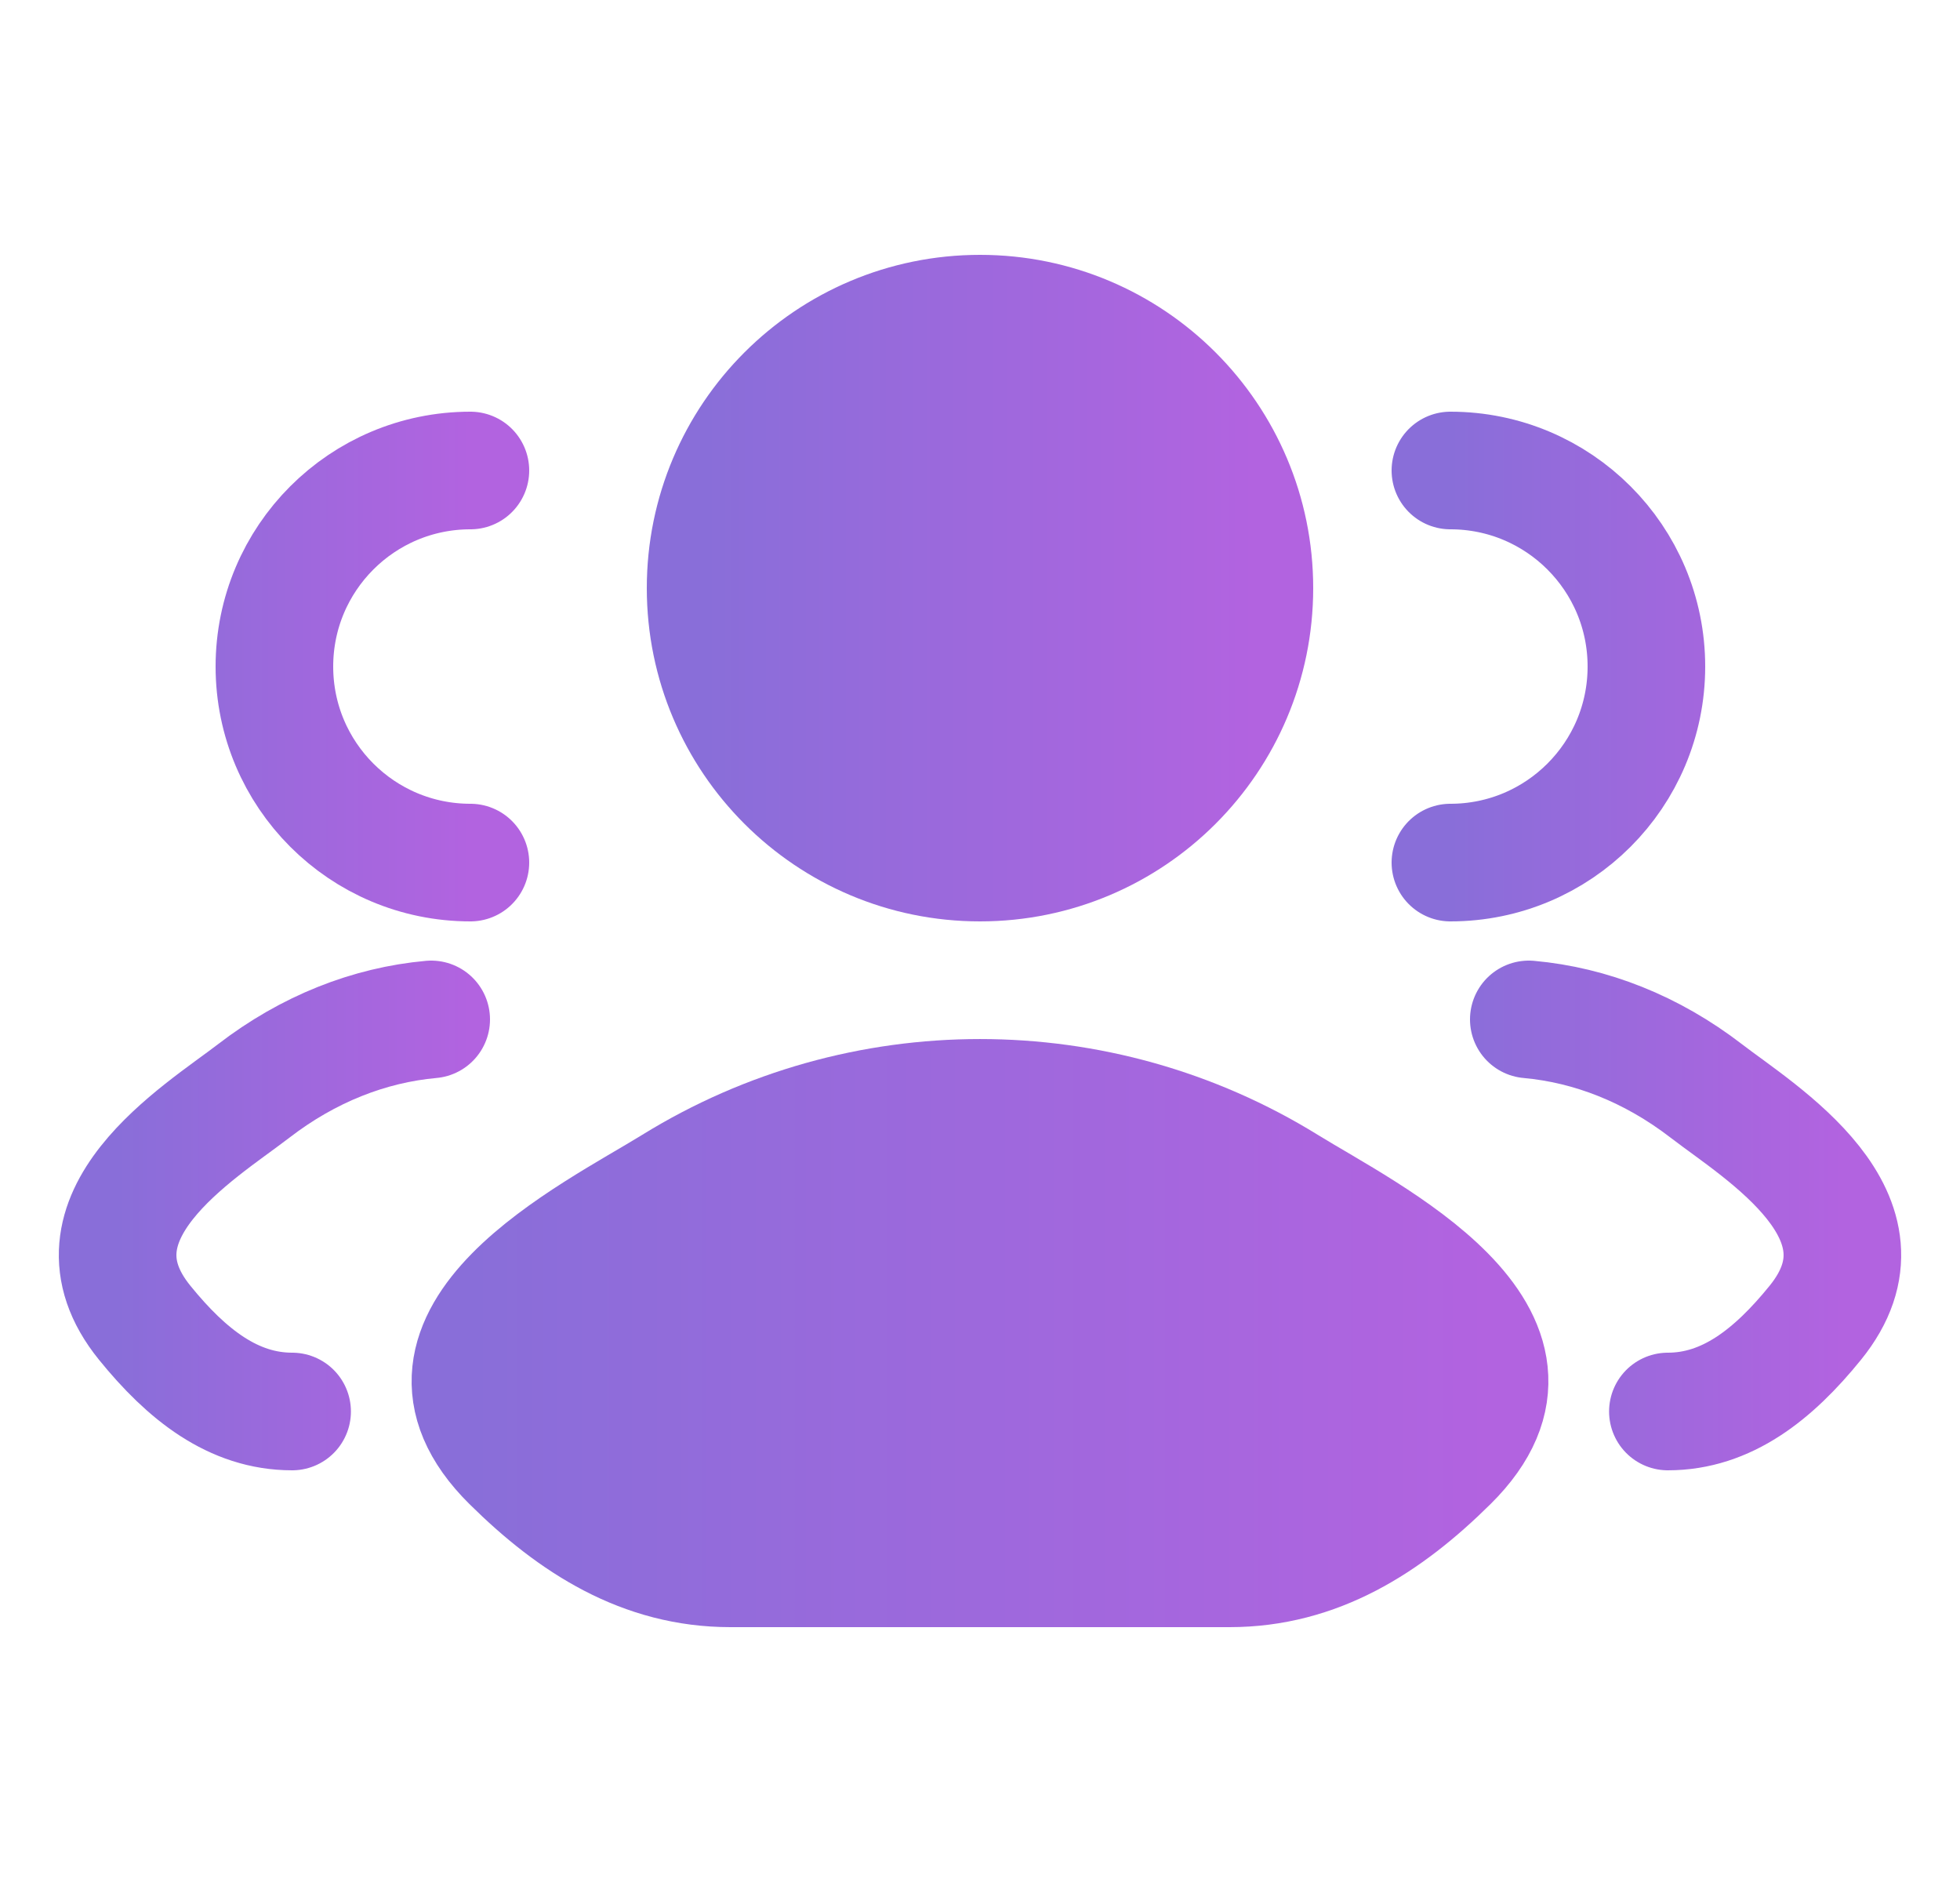
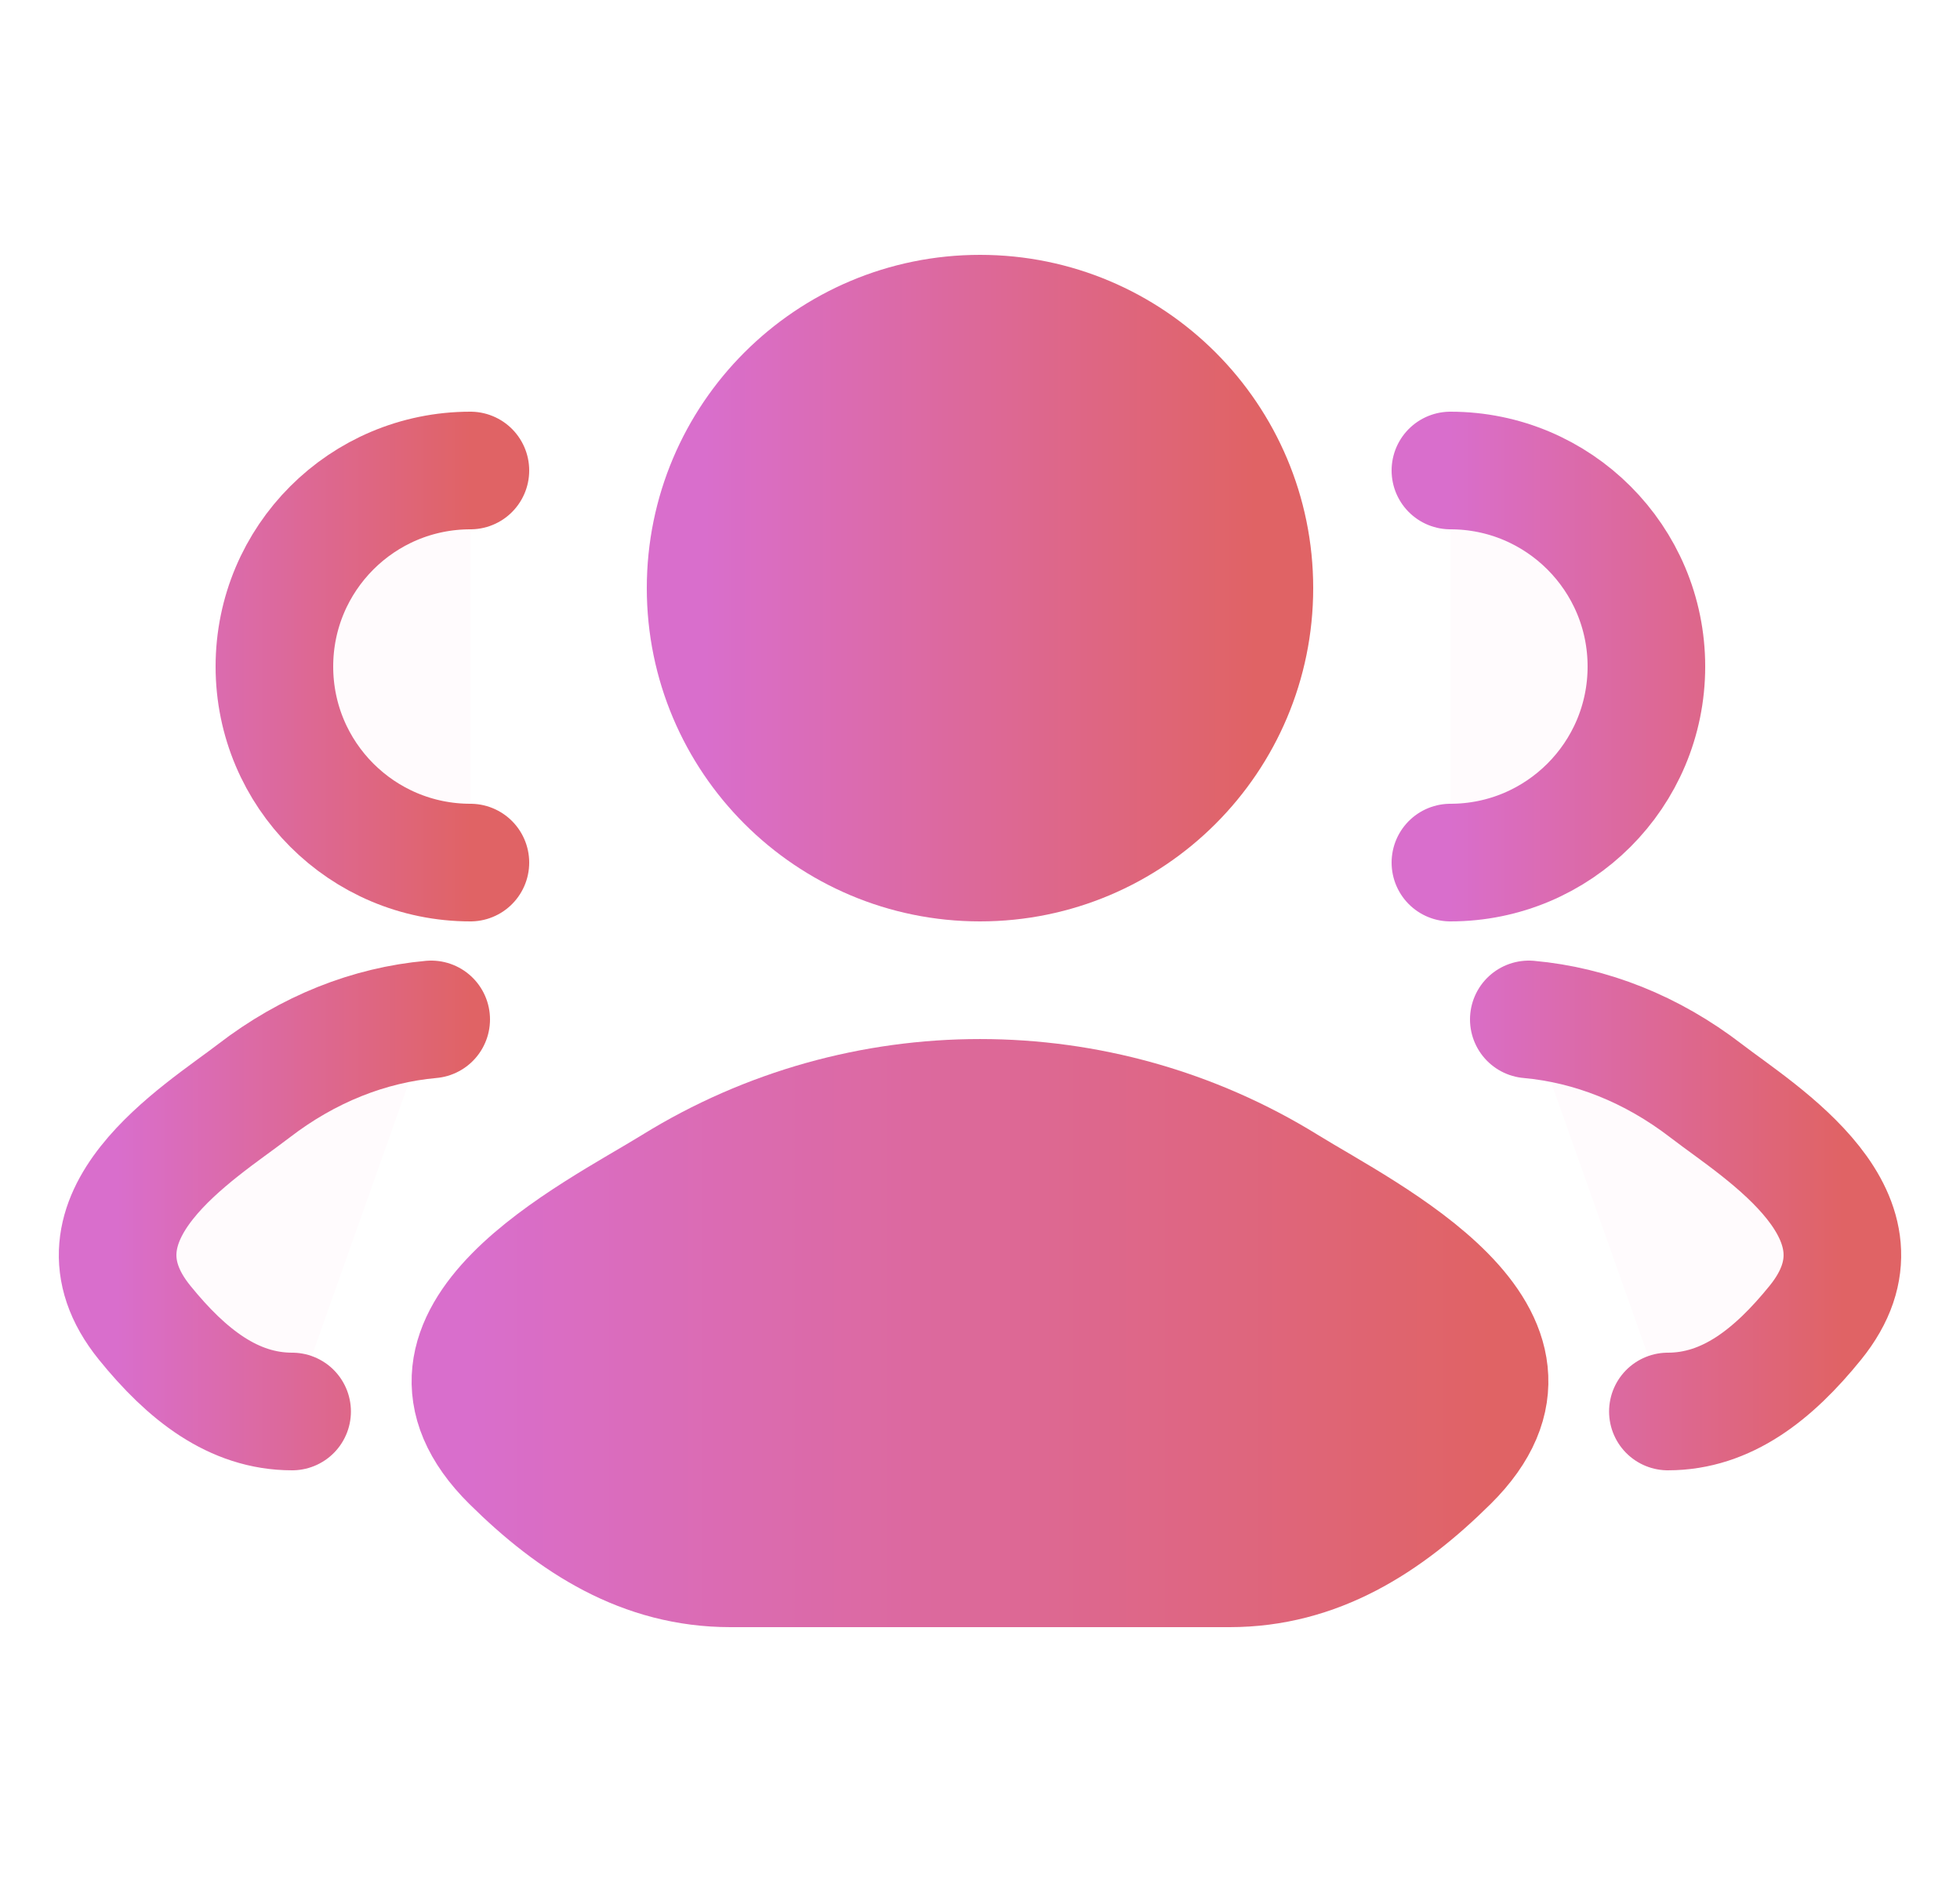
<svg xmlns="http://www.w3.org/2000/svg" width="25" height="24" viewBox="0 0 25 24" fill="none">
-   <path d="M21.274 18C22.023 18 22.619 17.529 23.154 16.869C24.25 15.519 22.451 14.441 21.765 13.913C21.068 13.376 20.289 13.071 19.5 13M18.5 11C19.881 11 21 9.881 21 8.5C21 7.119 19.881 6 18.5 6" stroke="url(#paint0_linear_441_666)" stroke-width="1.5" stroke-linecap="round" />
-   <path d="M3.726 18C2.977 18 2.381 17.529 1.846 16.869C0.75 15.519 2.549 14.441 3.235 13.913C3.932 13.376 4.711 13.071 5.5 13M6 11C4.619 11 3.5 9.881 3.5 8.5C3.5 7.119 4.619 6 6 6" stroke="url(#paint1_linear_441_666)" stroke-width="1.5" stroke-linecap="round" />
+   <path d="M21.274 18C22.023 18 22.619 17.529 23.154 16.869C24.25 15.519 22.451 14.441 21.765 13.913C21.068 13.376 20.289 13.071 19.5 13M18.5 11C19.881 11 21 9.881 21 8.5C21 7.119 19.881 6 18.5 6" stroke="url(#paint0_linear_441_666)" stroke-width="1.5" stroke-linecap="round" fill="#fffbfd" />
+   <path d="M3.726 18C2.977 18 2.381 17.529 1.846 16.869C0.75 15.519 2.549 14.441 3.235 13.913C3.932 13.376 4.711 13.071 5.5 13M6 11C4.619 11 3.5 9.881 3.5 8.5C3.5 7.119 4.619 6 6 6" stroke="url(#paint1_linear_441_666)" stroke-width="1.5" stroke-linecap="round" fill="#fffbfd" />
  <path d="M8.584 15.111C7.562 15.743 4.883 17.033 6.515 18.647C7.312 19.436 8.2 20 9.316 20H15.684C16.8 20 17.688 19.436 18.485 18.647C20.117 17.033 17.438 15.743 16.416 15.111C14.02 13.63 10.98 13.63 8.584 15.111Z" fill="url(#paint2_linear_441_666)" stroke="url(#paint3_linear_441_666)" stroke-width="1.5" stroke-linecap="round" stroke-linejoin="round" />
  <path d="M16 7.5C16 9.433 14.433 11 12.5 11C10.567 11 9 9.433 9 7.5C9 5.567 10.567 4 12.5 4C14.433 4 16 5.567 16 7.5Z" fill="url(#paint4_linear_441_666)" stroke="url(#paint5_linear_441_666)" stroke-width="1.5" />
-   <defs>
-     <linearGradient id="paint0_linear_441_666" x1="23.5" y1="12" x2="18.5" y2="12" gradientUnits="userSpaceOnUse">
-       <stop stop-color="#B263E0" />
-       <stop offset="1" stop-color="#896ED9" />
+   <defs fill="#fffbfd">
+     <linearGradient id="paint0_linear_441_666" x1="23.5" y1="12" x2="18.5" y2="12" gradientUnits="userSpaceOnUse" fill="#fffbfd">
+       <stop stop-color="#e06365" fill="#fffbfd" />
+       <stop offset="1" stop-color="#d96ecc" fill="#fffbfd" />
    </linearGradient>
-     <linearGradient id="paint1_linear_441_666" x1="6" y1="12" x2="1.5" y2="12" gradientUnits="userSpaceOnUse">
-       <stop stop-color="#B263E0" />
-       <stop offset="1" stop-color="#896ED9" />
+     <linearGradient id="paint1_linear_441_666" x1="6" y1="12" x2="1.5" y2="12" gradientUnits="userSpaceOnUse" fill="#fffbfd">
+       <stop stop-color="#e06365" fill="#fffbfd" />
+       <stop offset="1" stop-color="#d96ecc" fill="#fffbfd" />
    </linearGradient>
-     <linearGradient id="paint2_linear_441_666" x1="19" y1="17" x2="6" y2="17" gradientUnits="userSpaceOnUse">
-       <stop stop-color="#B263E0" />
-       <stop offset="1" stop-color="#896ED9" />
+     <linearGradient id="paint2_linear_441_666" x1="19" y1="17" x2="6" y2="17" gradientUnits="userSpaceOnUse" fill="#fffbfd">
+       <stop stop-color="#e06365" fill="#fffbfd" />
+       <stop offset="1" stop-color="#d96ecc" fill="#fffbfd" />
    </linearGradient>
-     <linearGradient id="paint3_linear_441_666" x1="19" y1="17" x2="6" y2="17" gradientUnits="userSpaceOnUse">
-       <stop stop-color="#B263E0" />
-       <stop offset="1" stop-color="#896ED9" />
+     <linearGradient id="paint3_linear_441_666" x1="19" y1="17" x2="6" y2="17" gradientUnits="userSpaceOnUse" fill="#fffbfd">
+       <stop stop-color="#e06365" fill="#fffbfd" />
+       <stop offset="1" stop-color="#d96ecc" fill="#fffbfd" />
    </linearGradient>
-     <linearGradient id="paint4_linear_441_666" x1="16" y1="7.5" x2="9" y2="7.5" gradientUnits="userSpaceOnUse">
-       <stop stop-color="#B263E0" />
-       <stop offset="1" stop-color="#896ED9" />
+     <linearGradient id="paint4_linear_441_666" x1="16" y1="7.5" x2="9" y2="7.5" gradientUnits="userSpaceOnUse" fill="#fffbfd">
+       <stop stop-color="#e06365" fill="#fffbfd" />
+       <stop offset="1" stop-color="#d96ecc" fill="#fffbfd" />
    </linearGradient>
-     <linearGradient id="paint5_linear_441_666" x1="16" y1="7.5" x2="9" y2="7.5" gradientUnits="userSpaceOnUse">
-       <stop stop-color="#B263E0" />
-       <stop offset="1" stop-color="#896ED9" />
+     <linearGradient id="paint5_linear_441_666" x1="16" y1="7.5" x2="9" y2="7.5" gradientUnits="userSpaceOnUse" fill="#fffbfd">
+       <stop stop-color="#e06365" fill="#fffbfd" />
+       <stop offset="1" stop-color="#d96ecc" fill="#fffbfd" />
    </linearGradient>
  </defs>
</svg>
